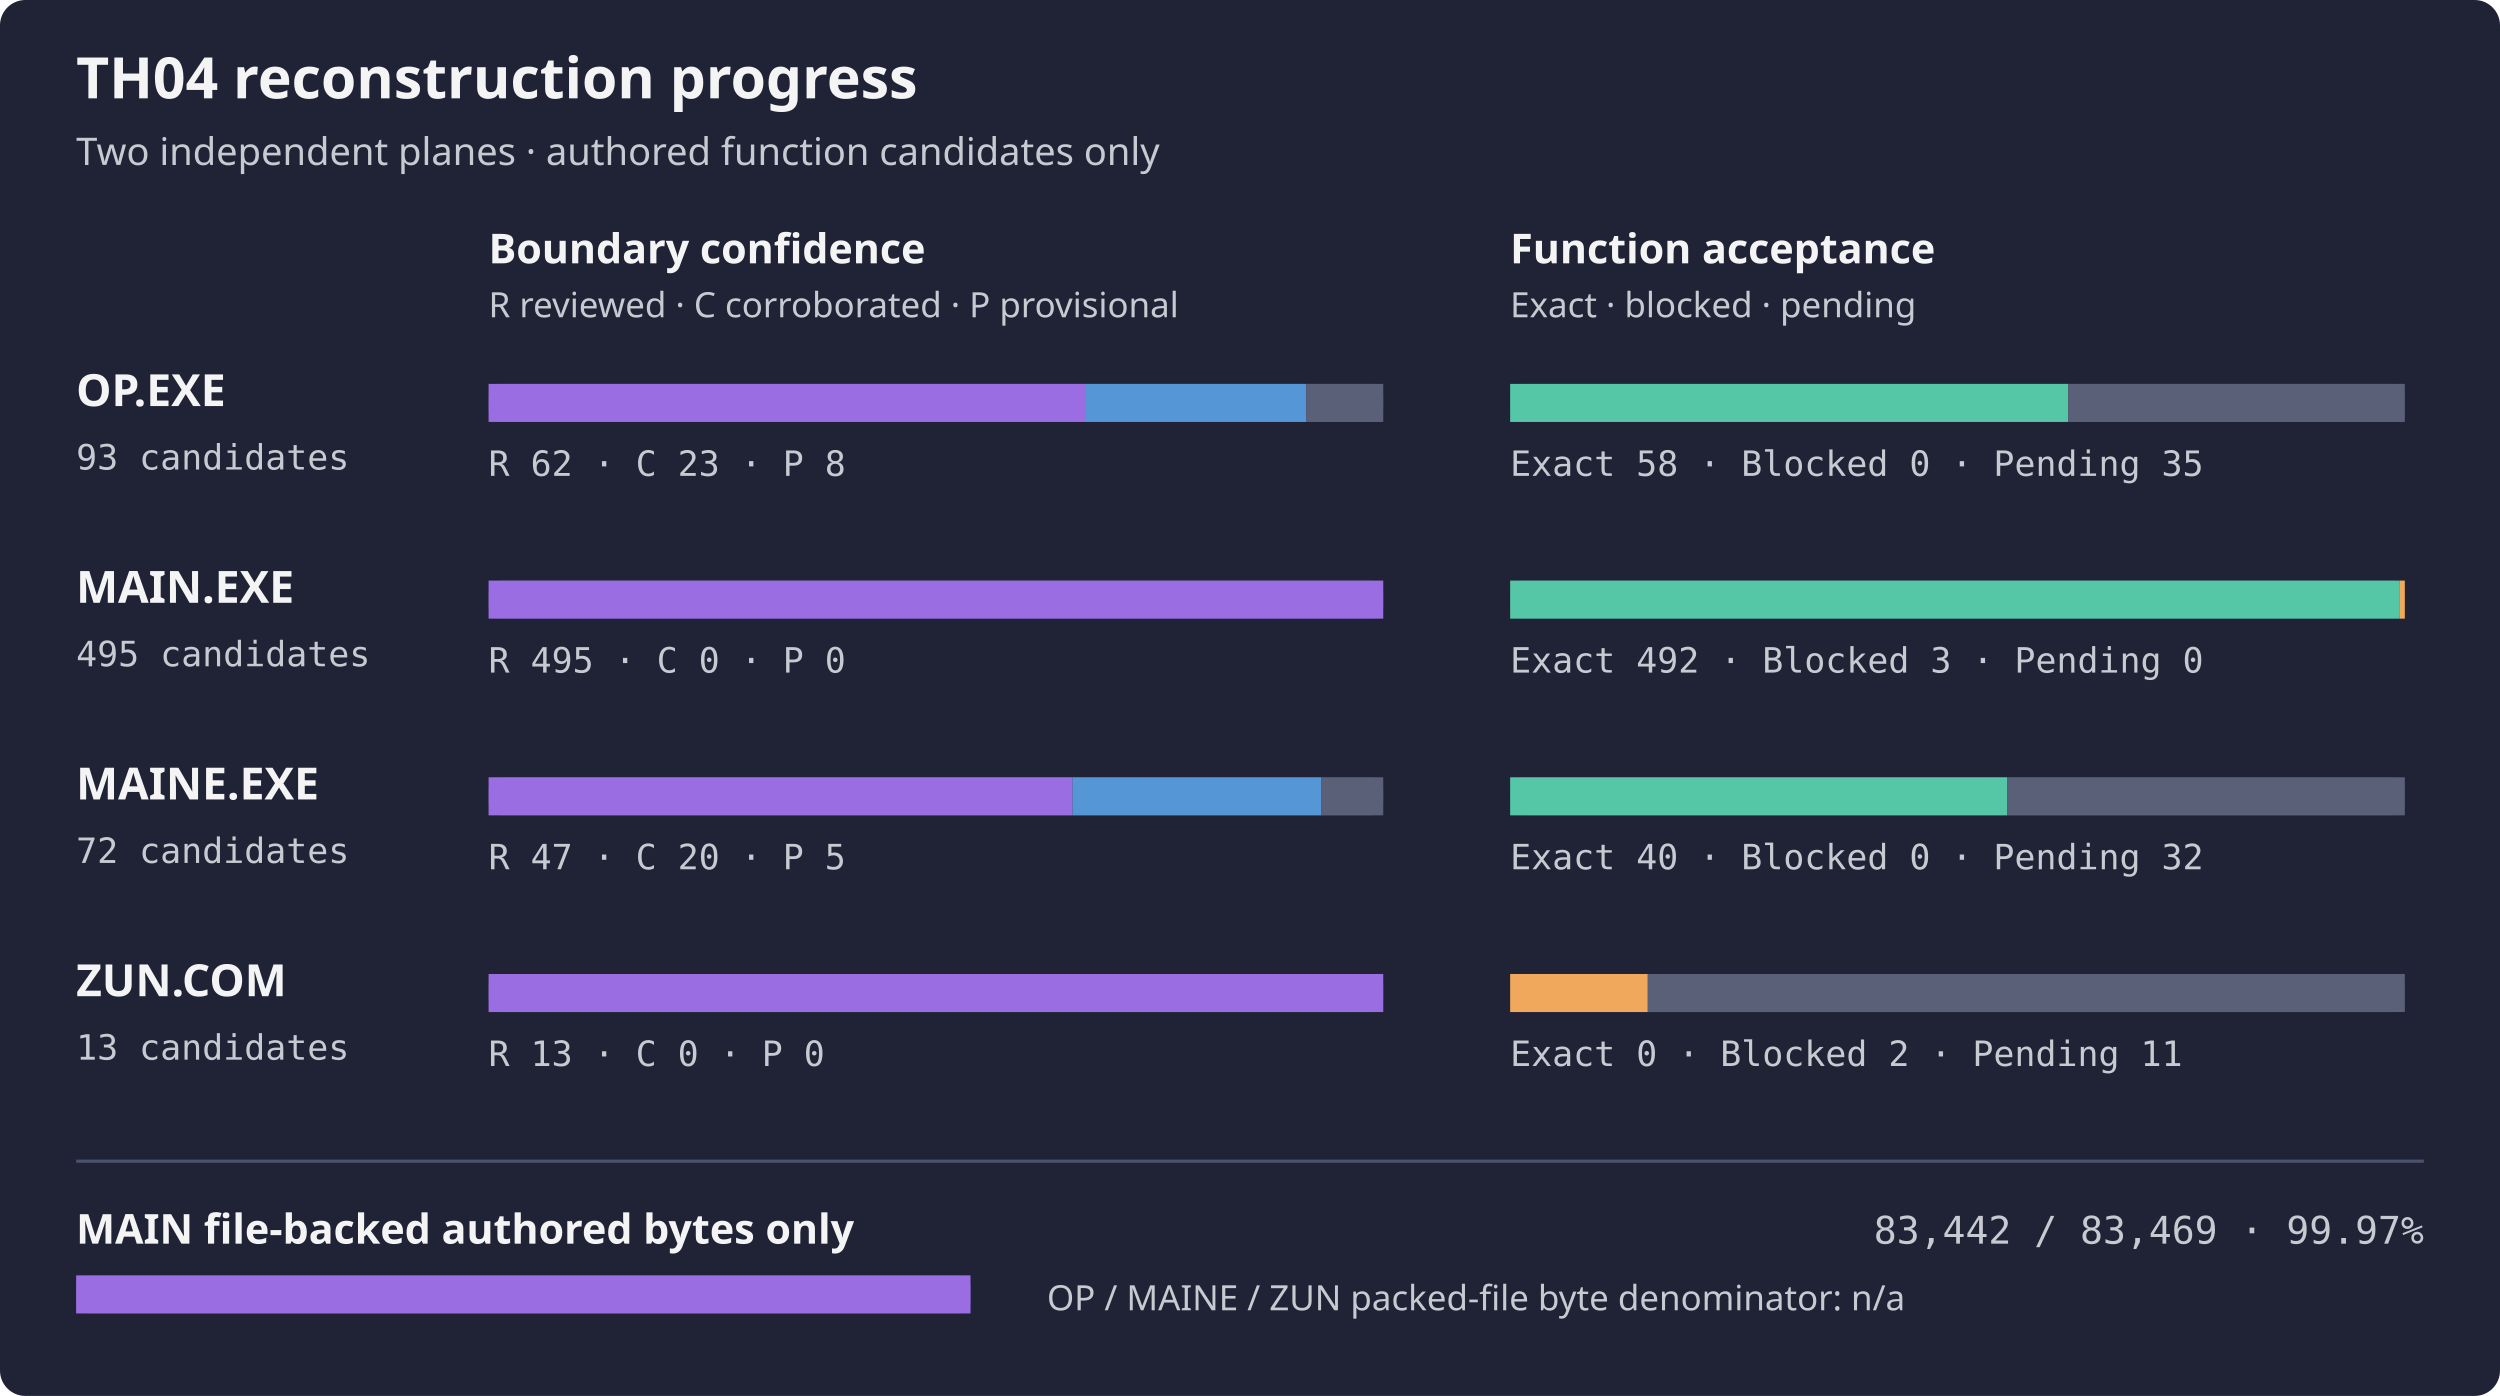
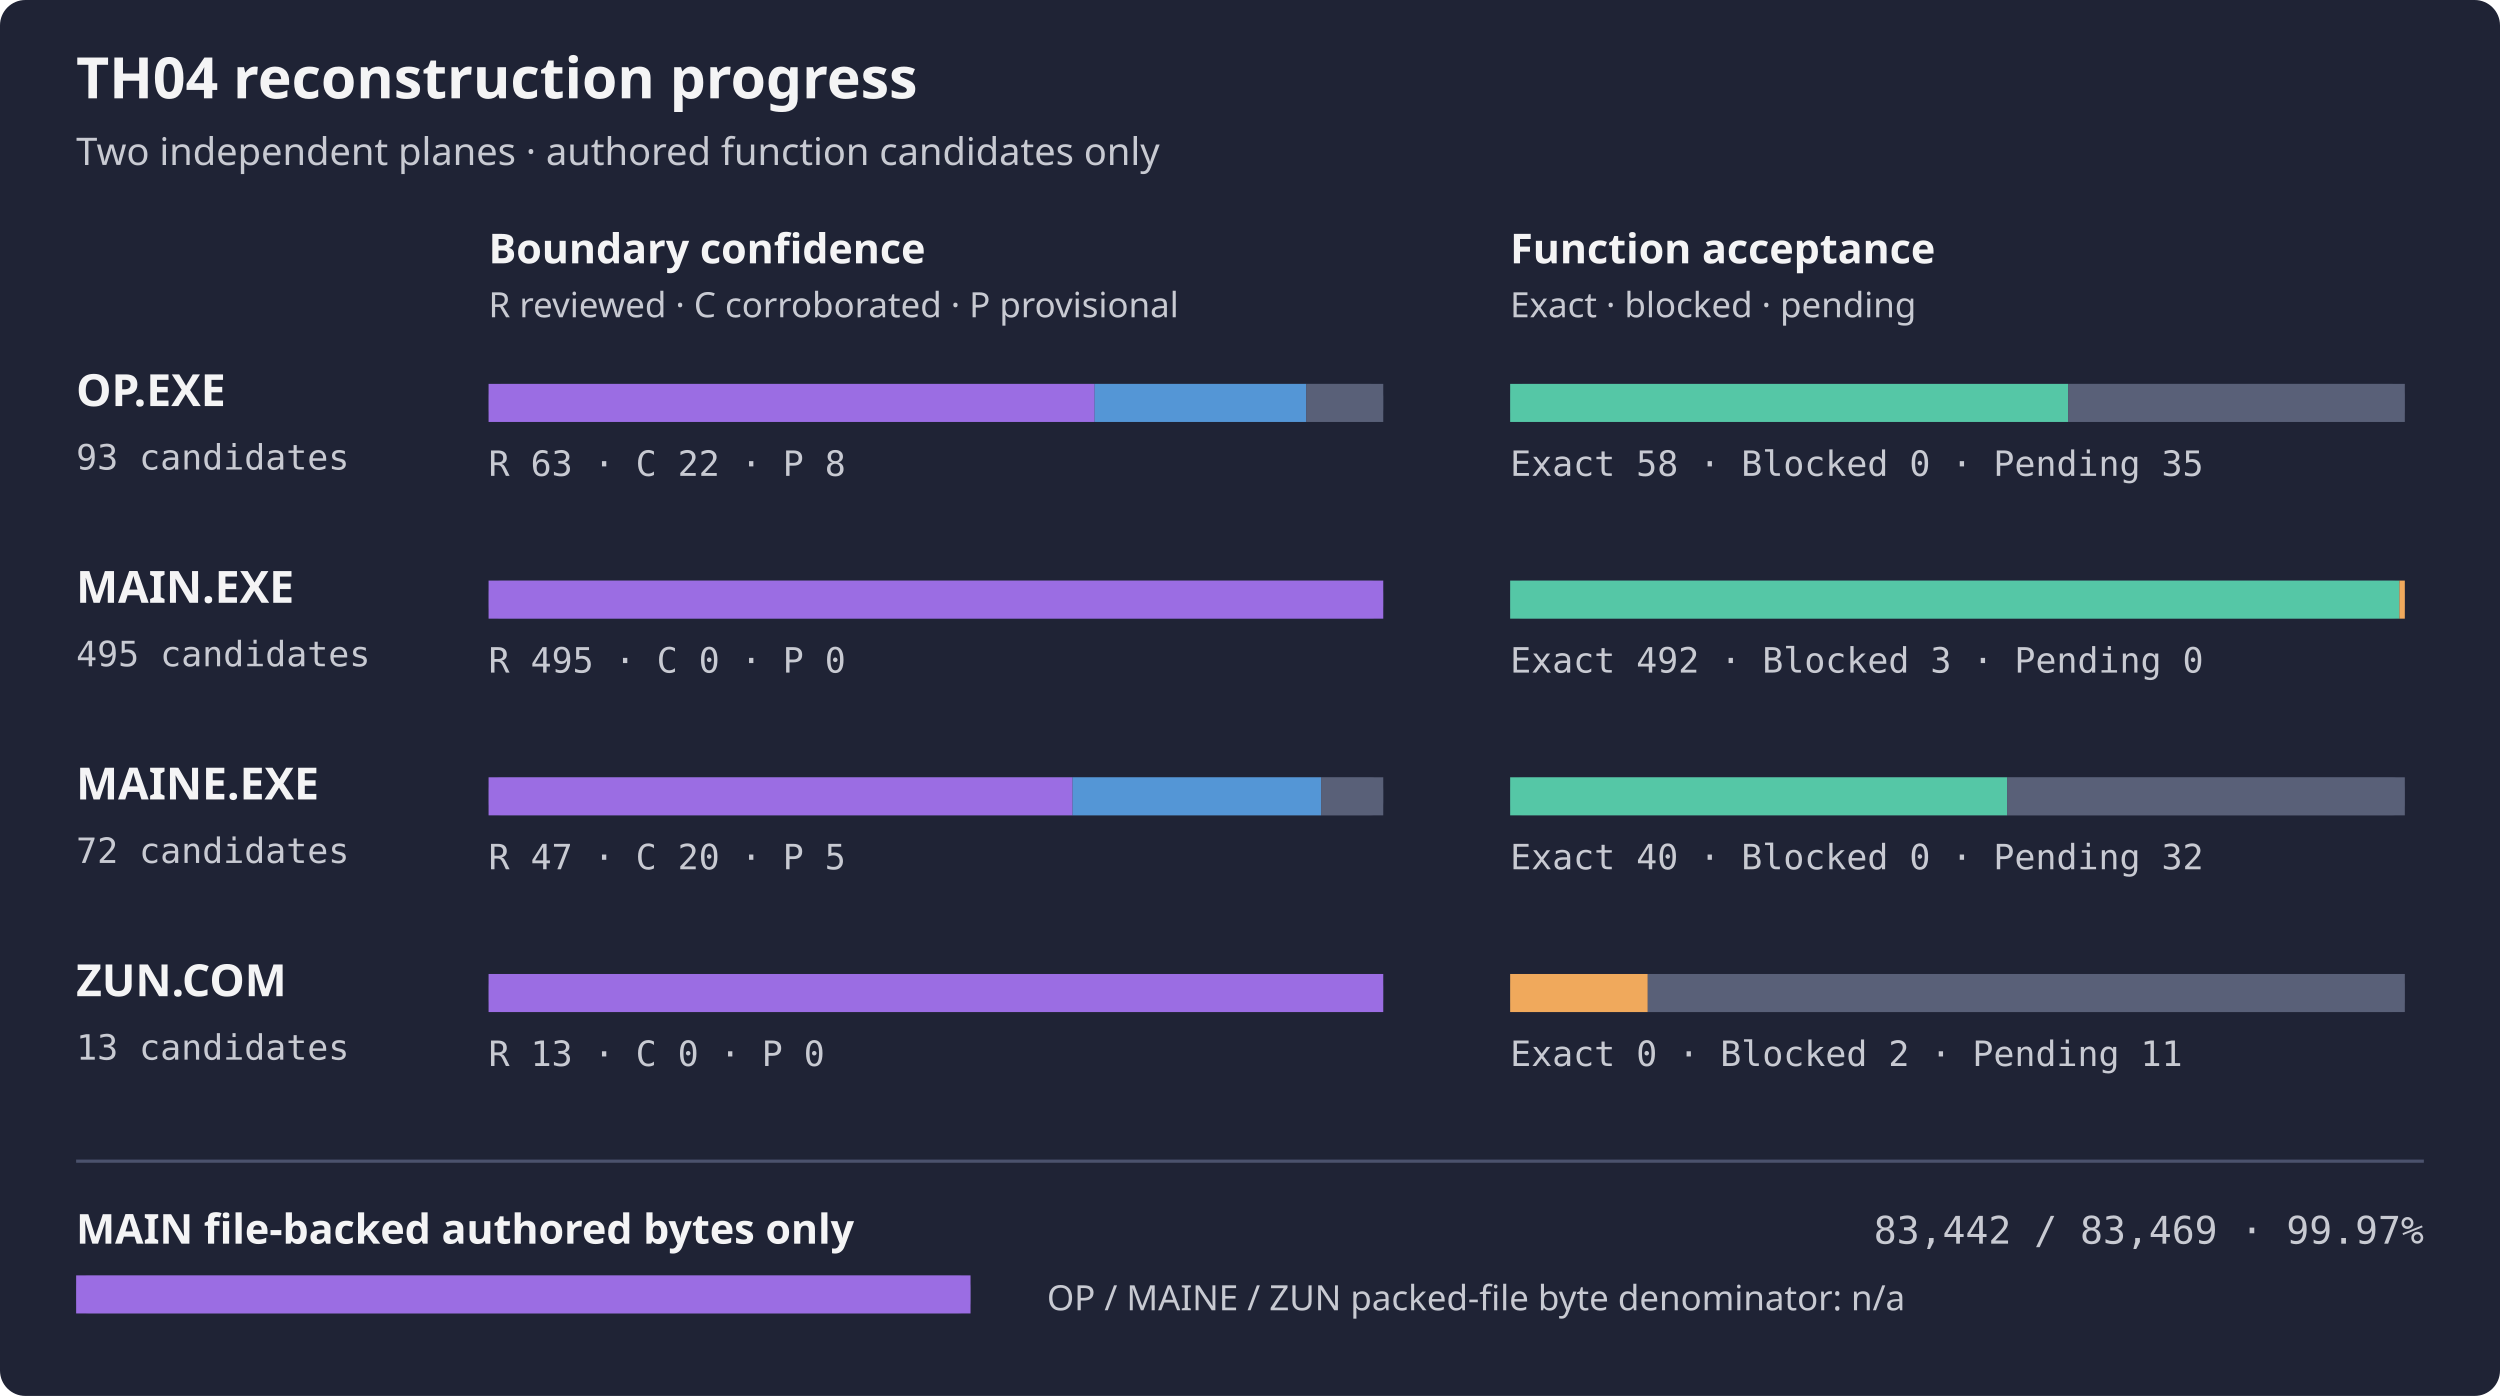
<svg xmlns="http://www.w3.org/2000/svg" width="788" height="440" role="img" aria-label="TH04 per-artifact reconstruction progress">
  <rect width="788" height="440" rx="8" fill="#1f2335" />
  <text x="24" y="31" fill="#f4f4f5" font-family="sans-serif" font-size="18" font-weight="600">TH04 reconstruction progress</text>
  <text x="24" y="52" fill="#c8cad2" font-family="sans-serif" font-size="12">Two independent planes · authored function candidates only</text>
  <text x="154" y="83" fill="#f4f4f5" font-family="sans-serif" font-size="13" font-weight="600">Boundary confidence</text>
  <text x="476" y="83" fill="#f4f4f5" font-family="sans-serif" font-size="13" font-weight="600">Function acceptance</text>
  <text x="154" y="100" fill="#c8cad2" font-family="sans-serif" font-size="11">R reviewed · C corroborated · P provisional</text>
  <text x="476" y="100" fill="#c8cad2" font-family="sans-serif" font-size="11">Exact · blocked · pending</text>
  <text x="24" y="128" fill="#f4f4f5" font-family="sans-serif" font-size="14" font-weight="600">OP.EXE</text>
  <text x="24" y="148" fill="#c8cad2" font-family="monospace" font-size="11">93 candidates</text>
  <rect x="154" y="121" width="282" height="12" rx="4" fill="#353b52" />
-   <rect x="154.00" y="121" width="188.00" height="12" fill="#9b6de3" />
-   <rect x="342.00" y="121" width="69.74" height="12" fill="#5496d6" />
+   <rect x="154.00" y="121" width="191.03" height="12" fill="#9b6de3" />
+   <rect x="345.03" y="121" width="66.71" height="12" fill="#5496d6" />
  <rect x="411.74" y="121" width="24.26" height="12" fill="#596078" />
  <rect x="476" y="121" width="282" height="12" rx="4" fill="#353b52" />
  <rect x="476.00" y="121" width="175.87" height="12" fill="#55c7a6" />
  <rect x="651.87" y="121" width="106.13" height="12" fill="#596078" />
-   <text x="154" y="150" fill="#c8cad2" font-family="monospace" font-size="11">R 62 · C 23 · P 8</text>
+   <text x="154" y="150" fill="#c8cad2" font-family="monospace" font-size="11">R 63 · C 22 · P 8</text>
  <text x="476" y="150" fill="#c8cad2" font-family="monospace" font-size="11">Exact 58 · Blocked 0 · Pending 35</text>
  <text x="24" y="190" fill="#f4f4f5" font-family="sans-serif" font-size="14" font-weight="600">MAIN.EXE</text>
  <text x="24" y="210" fill="#c8cad2" font-family="monospace" font-size="11">495 candidates</text>
  <rect x="154" y="183" width="282" height="12" rx="4" fill="#353b52" />
  <rect x="154.00" y="183" width="282.00" height="12" fill="#9b6de3" />
  <rect x="476" y="183" width="282" height="12" rx="4" fill="#353b52" />
  <rect x="476.00" y="183" width="280.29" height="12" fill="#55c7a6" />
  <rect x="756.29" y="183" width="1.71" height="12" fill="#f0a95c" />
  <text x="154" y="212" fill="#c8cad2" font-family="monospace" font-size="11">R 495 · C 0 · P 0</text>
  <text x="476" y="212" fill="#c8cad2" font-family="monospace" font-size="11">Exact 492 · Blocked 3 · Pending 0</text>
  <text x="24" y="252" fill="#f4f4f5" font-family="sans-serif" font-size="14" font-weight="600">MAINE.EXE</text>
  <text x="24" y="272" fill="#c8cad2" font-family="monospace" font-size="11">72 candidates</text>
  <rect x="154" y="245" width="282" height="12" rx="4" fill="#353b52" />
  <rect x="154.00" y="245" width="184.08" height="12" fill="#9b6de3" />
  <rect x="338.08" y="245" width="78.33" height="12" fill="#5496d6" />
  <rect x="416.42" y="245" width="19.58" height="12" fill="#596078" />
  <rect x="476" y="245" width="282" height="12" rx="4" fill="#353b52" />
  <rect x="476.00" y="245" width="156.67" height="12" fill="#55c7a6" />
  <rect x="632.67" y="245" width="125.33" height="12" fill="#596078" />
  <text x="154" y="274" fill="#c8cad2" font-family="monospace" font-size="11">R 47 · C 20 · P 5</text>
  <text x="476" y="274" fill="#c8cad2" font-family="monospace" font-size="11">Exact 40 · Blocked 0 · Pending 32</text>
  <text x="24" y="314" fill="#f4f4f5" font-family="sans-serif" font-size="14" font-weight="600">ZUN.COM</text>
  <text x="24" y="334" fill="#c8cad2" font-family="monospace" font-size="11">13 candidates</text>
  <rect x="154" y="307" width="282" height="12" rx="4" fill="#353b52" />
  <rect x="154.00" y="307" width="282.00" height="12" fill="#9b6de3" />
  <rect x="476" y="307" width="282" height="12" rx="4" fill="#353b52" />
  <rect x="476.00" y="307" width="43.38" height="12" fill="#f0a95c" />
  <rect x="519.38" y="307" width="238.62" height="12" fill="#596078" />
  <text x="154" y="336" fill="#c8cad2" font-family="monospace" font-size="11">R 13 · C 0 · P 0</text>
  <text x="476" y="336" fill="#c8cad2" font-family="monospace" font-size="11">Exact 0 · Blocked 2 · Pending 11</text>
  <path d="M24 366 H764" stroke="#4b526d" />
  <text x="24" y="392" fill="#f4f4f5" font-family="sans-serif" font-size="13" font-weight="600">MAIN file-backed authored bytes only</text>
  <text x="764" y="392" fill="#c8cad2" text-anchor="end" font-family="monospace" font-size="12">83,442 / 83,469 · 99.97%</text>
  <rect x="24" y="402" width="282" height="12" rx="4" fill="#353b52" />
  <rect x="24" y="402" width="281.91" height="12" fill="#9b6de3" />
  <text x="330" y="413" fill="#c8cad2" font-family="sans-serif" font-size="11">OP / MAINE / ZUN packed-file byte denominator: n/a</text>
</svg>
